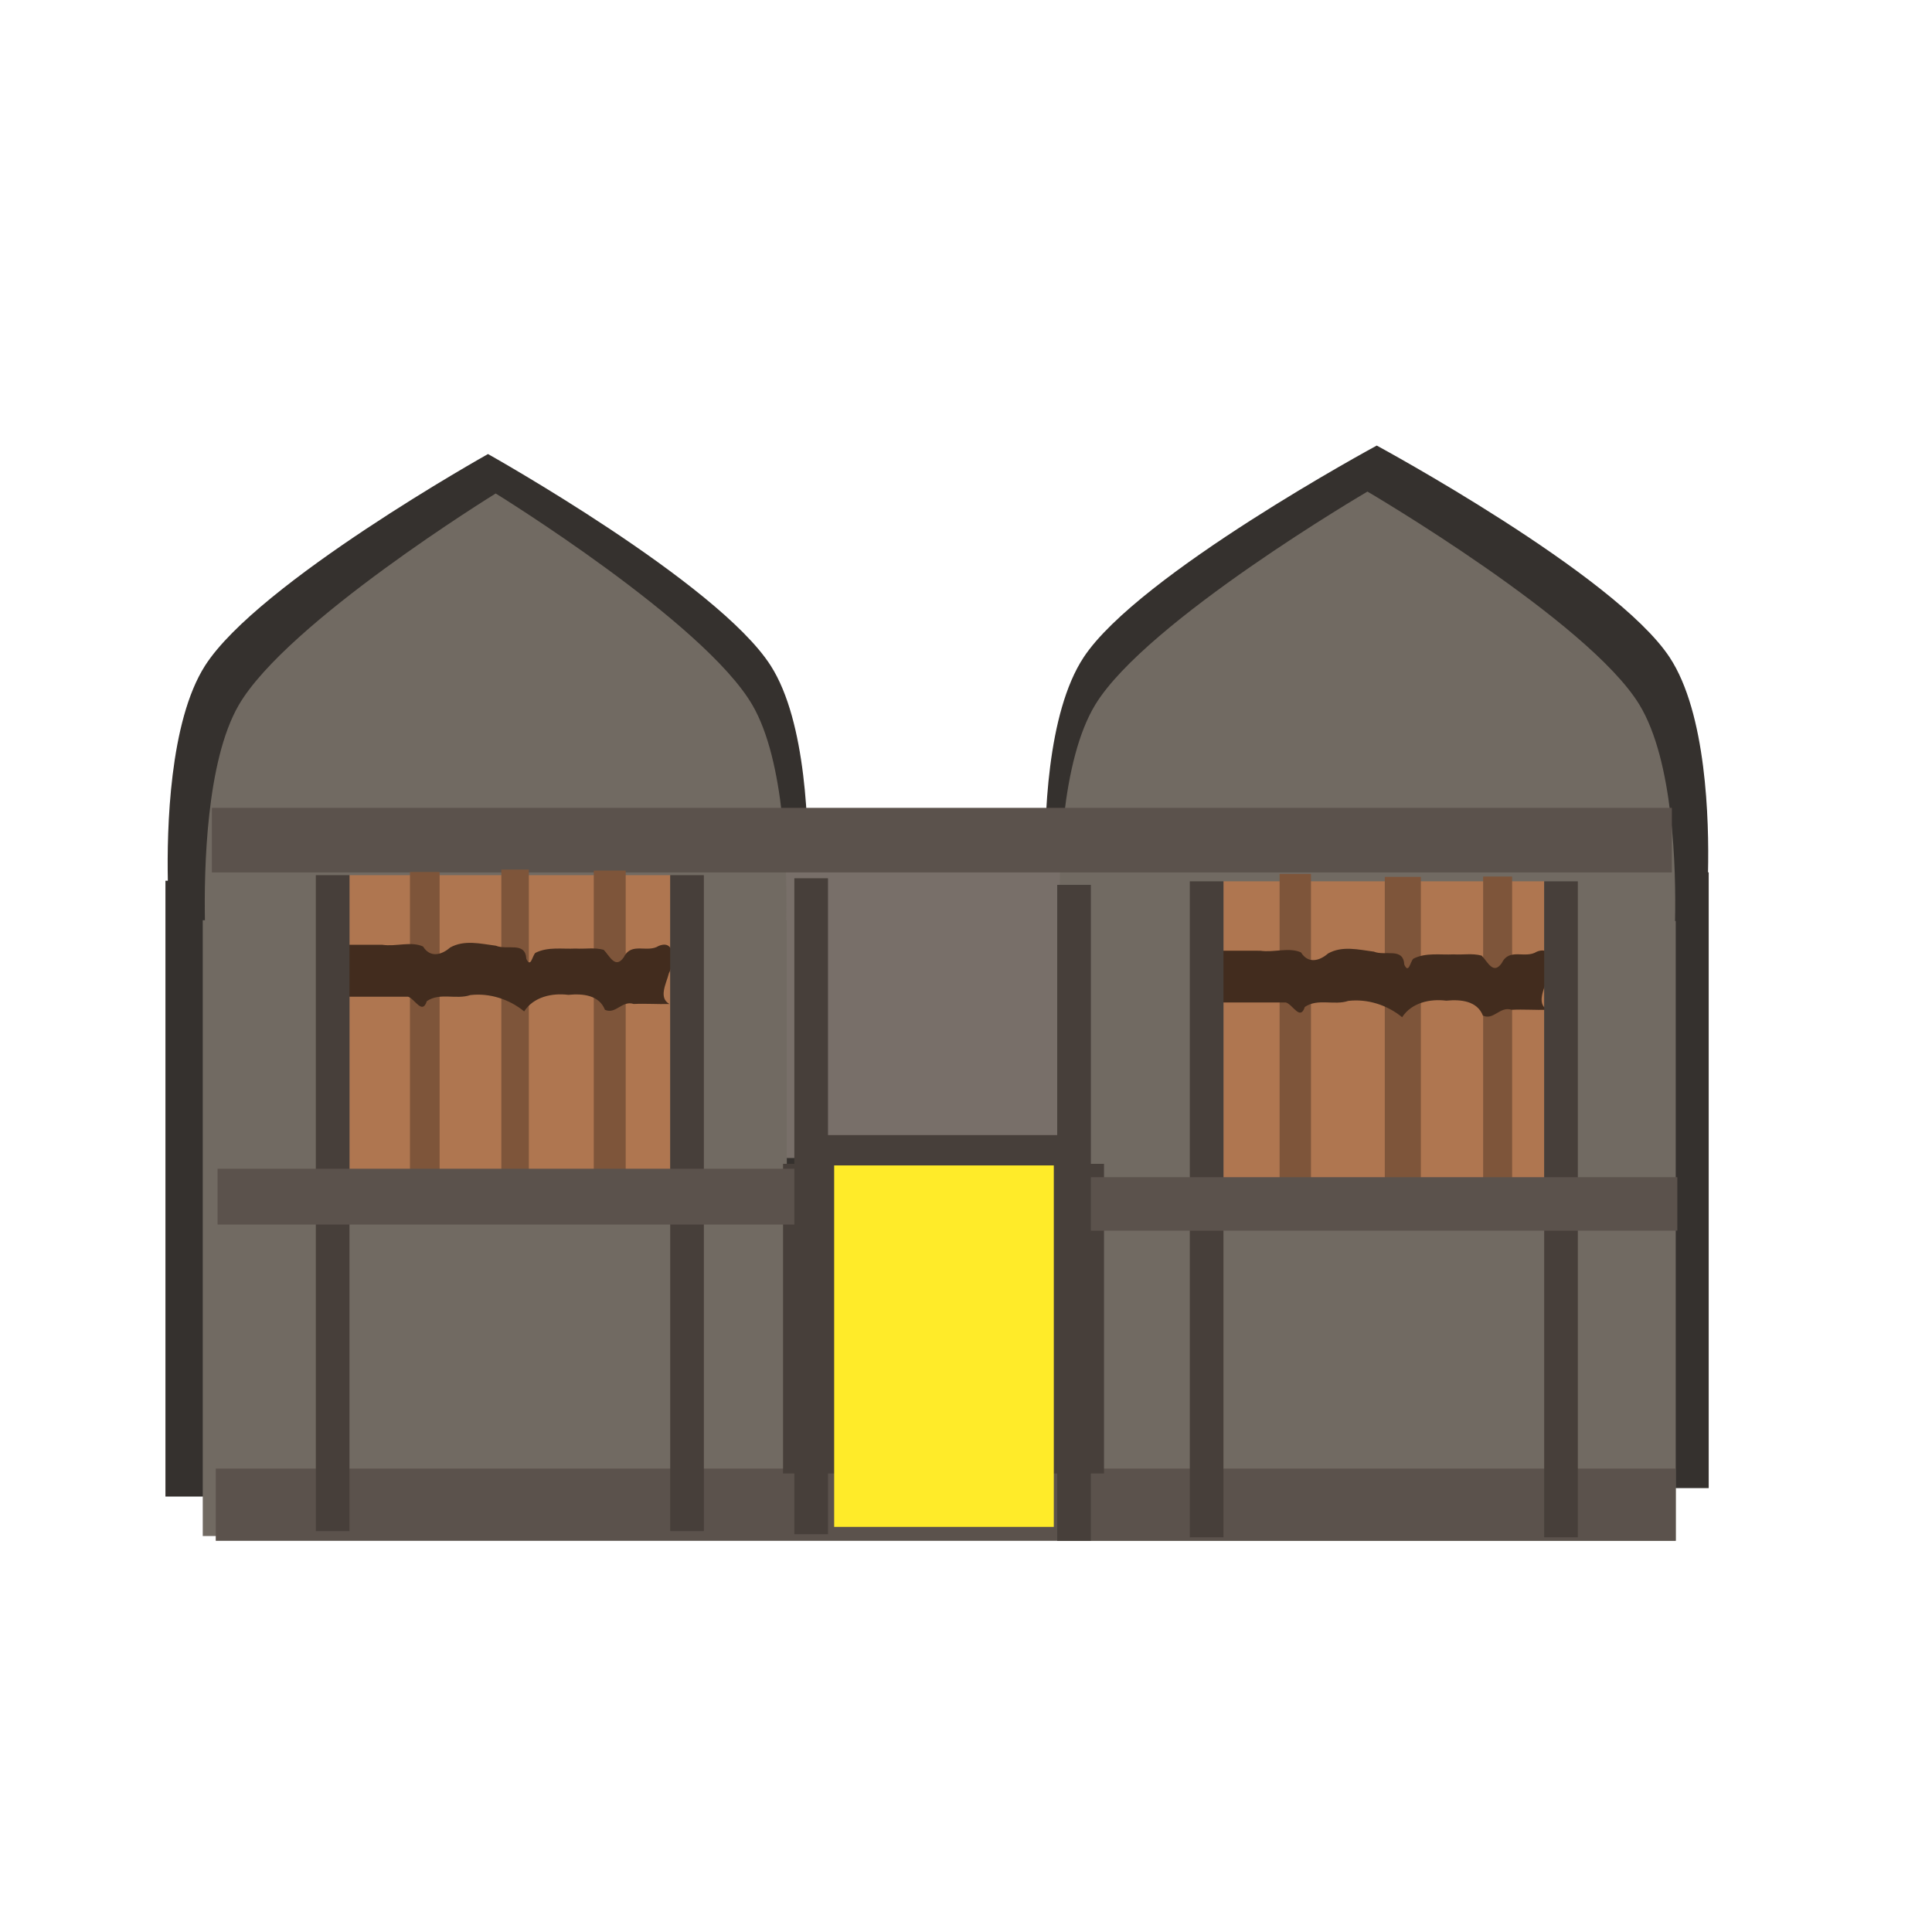
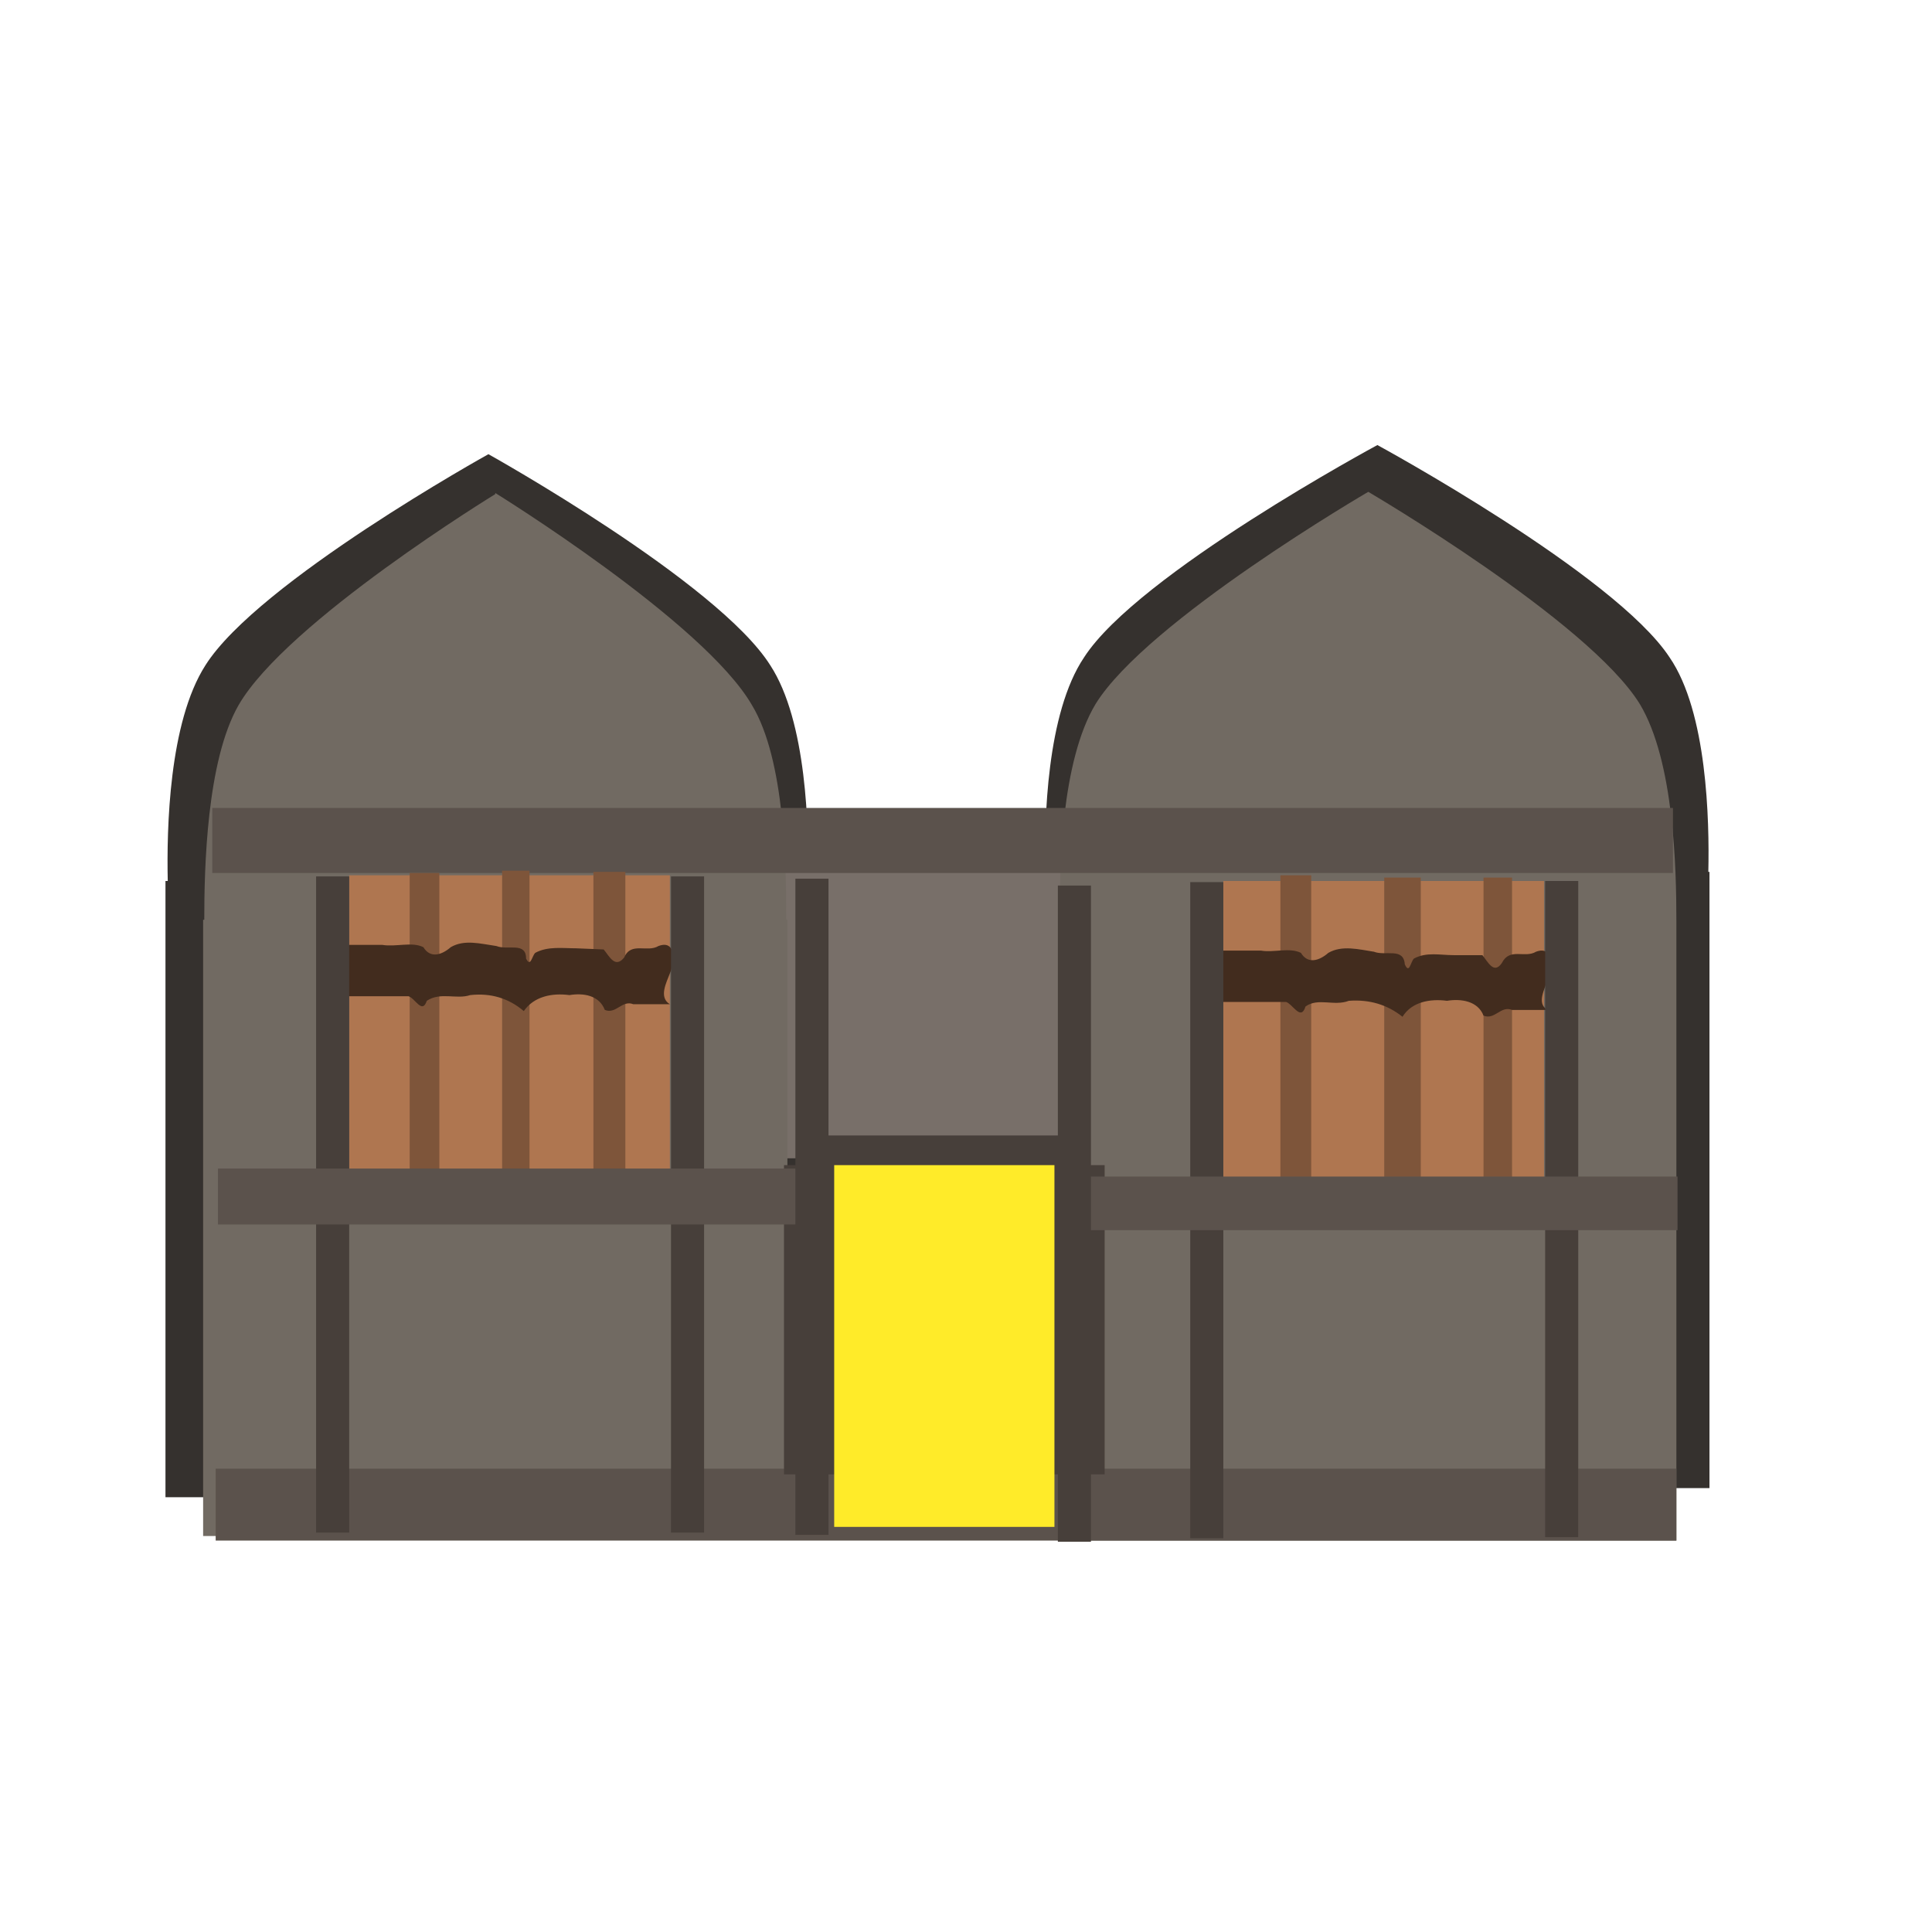
- <svg xmlns="http://www.w3.org/2000/svg" width="64" height="64" viewBox="0 0 16.933 16.933" version="1.1" id="svg3309">
-   <defs id="defs3303" />
-   <g id="layer1" transform="translate(0,-280.0666)">
-     <path style="opacity:1;fill:#35312e;fill-opacity:1;stroke:none;stroke-width:0.689;stroke-miterlimit:4;stroke-dasharray:none;stroke-opacity:1" d="m 12.066,283.972 c 0,0 -2.088,1.128 -2.568,1.855 -0.324,0.491 -0.347,1.432 -0.337,1.885 h -0.022 v 5.397 h 5.837 v -5.397 h -0.006 c 0.01,-0.454 -0.013,-1.394 -0.337,-1.885 -0.48,-0.727 -2.566,-1.855 -2.566,-1.855 z" id="rect1081-3-7-0-4" />
-     <path style="opacity:1;fill:#35312e;fill-opacity:1;stroke:none;stroke-width:0.677;stroke-miterlimit:4;stroke-dasharray:none;stroke-opacity:1" d="m 4.277,284.046 c 0,0 -2.016,1.128 -2.48,1.855 -0.313,0.491 -0.335,1.432 -0.326,1.885 h -0.021 v 5.397 h 5.637 v -5.397 h -0.006 c 0.009,-0.454 -0.012,-1.394 -0.326,-1.885 -0.464,-0.727 -2.478,-1.855 -2.478,-1.855 z" id="rect1081-3-7-0" />
-     <rect style="opacity:1;fill:#786f69;fill-opacity:1;stroke:none;stroke-width:0.701;stroke-miterlimit:4;stroke-dasharray:none;stroke-opacity:1" id="rect1081-3" width="10.9" height="2.989" x="3.365" y="287.227" />
-     <path style="opacity:1;fill:#716a62;fill-opacity:1;stroke:none;stroke-width:0.645;stroke-miterlimit:4;stroke-dasharray:none;stroke-opacity:1" d="m 4.344,284.392 c 0,0 -1.831,1.128 -2.252,1.855 -0.284,0.491 -0.304,1.432 -0.296,1.885 h -0.019 v 5.397 h 5.119 v -5.397 h -0.005 c 0.009,-0.454 -0.011,-1.394 -0.296,-1.885 -0.421,-0.727 -2.25,-1.855 -2.25,-1.855 z" id="rect1081-3-7" />
-     <path style="opacity:1;fill:#716a62;fill-opacity:1;stroke:none;stroke-width:0.666;stroke-miterlimit:4;stroke-dasharray:none;stroke-opacity:1" d="m 11.985,284.375 c 0,0 -1.939,1.135 -2.385,1.867 -0.301,0.494 -0.322,1.441 -0.313,1.897 h -0.021 v 5.431 h 5.421 v -5.431 h -0.006 c 0.009,-0.457 -0.012,-1.403 -0.313,-1.897 -0.446,-0.732 -2.383,-1.867 -2.383,-1.867 z" id="rect1081-3-7-8" />
-     <rect style="opacity:1;fill:#5b524c;fill-opacity:1;stroke:none;stroke-width:1.854;stroke-miterlimit:4;stroke-dasharray:none;stroke-opacity:1" id="rect1343-7" width="12.796" height="0.633" x="1.891" y="292.938" />
-     <rect style="opacity:1;fill:#af7650;fill-opacity:1;stroke:none;stroke-width:0.753;stroke-miterlimit:4;stroke-dasharray:none;stroke-opacity:1" id="rect1162" width="2.812" height="3.036" x="3.063" y="287.737" />
-     <rect style="opacity:1;fill:#af7650;fill-opacity:1;stroke:none;stroke-width:0.753;stroke-miterlimit:4;stroke-dasharray:none;stroke-opacity:1" id="rect1162-7" width="2.812" height="3.036" x="10.723" y="287.791" />
-     <rect style="opacity:1;fill:#5b524c;fill-opacity:1;stroke:none;stroke-width:1.754;stroke-miterlimit:4;stroke-dasharray:none;stroke-opacity:1" id="rect1343" width="12.796" height="0.566" x="1.857" y="287.147" />
-     <rect style="opacity:1;fill:#473f3a;fill-opacity:1;stroke:none;stroke-width:0.535;stroke-miterlimit:4;stroke-dasharray:none;stroke-opacity:1" id="rect1343-8-0" width="2.291" height="0.295" x="7.081" y="290.015" />
-     <rect style="opacity:1;fill:#473f3a;fill-opacity:1;stroke:none;stroke-width:0.81;stroke-miterlimit:4;stroke-dasharray:none;stroke-opacity:1" id="rect1343-8-0-3" width="2.714" height="0.569" x="290.267" y="-9.676" transform="rotate(90)" />
-     <rect style="opacity:1;fill:#473f3a;fill-opacity:1;stroke:none;stroke-width:0.79;stroke-miterlimit:4;stroke-dasharray:none;stroke-opacity:1" id="rect1343-8-0-3-9" width="2.714" height="0.542" x="290.267" y="-7.405" transform="rotate(90)" />
-     <rect style="opacity:1;fill:#7e553a;fill-opacity:1;stroke:none;stroke-width:0.563;stroke-miterlimit:4;stroke-dasharray:none;stroke-opacity:1" id="rect1343-8-0-3-9-8" width="2.864" height="0.26" x="287.709" y="-3.853" transform="rotate(90)" />
-     <rect style="opacity:1;fill:#7e553a;fill-opacity:1;stroke:none;stroke-width:0.541;stroke-miterlimit:4;stroke-dasharray:none;stroke-opacity:1" id="rect1343-8-0-3-9-8-0" width="2.864" height="0.241" x="287.688" y="-4.635" transform="rotate(90)" />
-     <rect style="opacity:1;fill:#7e553a;fill-opacity:1;stroke:none;stroke-width:0.583;stroke-miterlimit:4;stroke-dasharray:none;stroke-opacity:1" id="rect1343-8-0-3-9-8-4" width="2.864" height="0.28" x="287.697" y="-5.484" transform="rotate(90)" />
-     <rect style="opacity:1;fill:#7e553a;fill-opacity:1;stroke:none;stroke-width:0.578;stroke-miterlimit:4;stroke-dasharray:none;stroke-opacity:1" id="rect1343-8-0-3-9-8-7" width="2.864" height="0.275" x="287.726" y="-11.49" transform="rotate(90)" />
-     <rect style="opacity:1;fill:#7e553a;fill-opacity:1;stroke:none;stroke-width:0.62;stroke-miterlimit:4;stroke-dasharray:none;stroke-opacity:1" id="rect1343-8-0-3-9-8-8" width="2.864" height="0.316" x="287.752" y="-12.453" transform="rotate(90)" />
-     <rect style="opacity:1;fill:#7e553a;fill-opacity:1;stroke:none;stroke-width:0.556;stroke-miterlimit:4;stroke-dasharray:none;stroke-opacity:1" id="rect1343-8-0-3-9-8-45" width="2.864" height="0.254" x="287.749" y="-13.253" transform="rotate(90)" />
-     <path style="fill:#422c1e;fill-opacity:1;stroke:none;stroke-width:0.256px;stroke-linecap:butt;stroke-linejoin:miter;stroke-opacity:1" d="m 2.994,288.802 c 0.194,0 0.388,0 0.582,0 0.061,0.019 0.125,0.163 0.165,0.039 0.114,-0.078 0.257,-0.011 0.381,-0.053 0.168,-0.02 0.342,0.036 0.472,0.143 0.083,-0.128 0.245,-0.163 0.387,-0.145 0.129,-0.013 0.271,0.003 0.321,0.131 0.095,0.043 0.149,-0.085 0.252,-0.051 0.104,-0.005 0.208,0.003 0.313,2.2e-4 -0.099,-0.056 -0.026,-0.182 -0.005,-0.268 0.044,-0.084 0.065,-0.304 -0.089,-0.241 -0.101,0.064 -0.239,-0.037 -0.305,0.098 -0.075,0.109 -0.124,-0.01 -0.177,-0.064 -0.078,-0.022 -0.163,-0.006 -0.245,-0.011 -0.118,0.006 -0.244,-0.018 -0.354,0.038 -0.028,0.028 -0.04,0.136 -0.079,0.052 -0.009,-0.155 -0.167,-0.073 -0.267,-0.115 -0.133,-0.017 -0.276,-0.054 -0.401,0.016 -0.076,0.067 -0.176,0.091 -0.237,-0.009 -0.106,-0.048 -0.238,0.003 -0.357,-0.015 -0.125,-8e-5 -0.249,-3.7e-4 -0.374,-1.4e-4 0.014,0.119 -0.028,0.245 0.021,0.359 0.008,0.031 0.007,0.064 -0.004,0.094 z" id="path1179" />
-     <path style="fill:#422c1e;fill-opacity:1;stroke:none;stroke-width:0.256px;stroke-linecap:butt;stroke-linejoin:miter;stroke-opacity:1" d="m 10.689,288.853 c 0.194,0 0.388,0 0.582,0 0.061,0.019 0.125,0.163 0.165,0.039 0.114,-0.078 0.257,-0.011 0.381,-0.053 0.168,-0.02 0.342,0.036 0.472,0.143 0.083,-0.128 0.245,-0.163 0.387,-0.145 0.129,-0.013 0.271,0.003 0.321,0.131 0.095,0.043 0.149,-0.085 0.252,-0.051 0.104,-0.005 0.208,0.003 0.313,2.1e-4 -0.099,-0.056 -0.026,-0.182 -0.005,-0.268 0.044,-0.084 0.065,-0.304 -0.089,-0.241 -0.101,0.064 -0.239,-0.037 -0.305,0.098 -0.075,0.109 -0.124,-0.01 -0.177,-0.064 -0.078,-0.022 -0.163,-0.006 -0.245,-0.011 -0.118,0.006 -0.244,-0.018 -0.354,0.038 -0.028,0.028 -0.04,0.136 -0.079,0.052 -0.009,-0.155 -0.167,-0.073 -0.267,-0.114 -0.133,-0.017 -0.276,-0.054 -0.401,0.016 -0.076,0.067 -0.176,0.091 -0.237,-0.009 -0.106,-0.048 -0.238,0.003 -0.357,-0.015 -0.125,-6e-5 -0.249,-3.6e-4 -0.374,-1.3e-4 0.014,0.119 -0.028,0.245 0.021,0.359 0.008,0.031 0.007,0.064 -0.004,0.094 z" id="path1179-6" />
-     <rect style="opacity:1;fill:#473f3a;fill-opacity:1;stroke:none;stroke-width:0.848;stroke-miterlimit:4;stroke-dasharray:none;stroke-opacity:1" id="rect1343-8-0-3-9-4" width="5.749" height="0.295" x="287.737" y="-3.063" transform="rotate(90)" />
-     <rect style="opacity:1;fill:#473f3a;fill-opacity:1;stroke:none;stroke-width:0.848;stroke-miterlimit:4;stroke-dasharray:none;stroke-opacity:1" id="rect1343-8-0-3-9-4-4" width="5.749" height="0.295" x="287.737" y="-6.169" transform="rotate(90)" />
-     <rect style="opacity:1;fill:#473f3a;fill-opacity:1;stroke:none;stroke-width:0.848;stroke-miterlimit:4;stroke-dasharray:none;stroke-opacity:1" id="rect1343-8-0-3-9-4-9" width="5.749" height="0.295" x="287.791" y="-10.723" transform="rotate(90)" />
-     <rect style="opacity:1;fill:#473f3a;fill-opacity:1;stroke:none;stroke-width:0.848;stroke-miterlimit:4;stroke-dasharray:none;stroke-opacity:1" id="rect1343-8-0-3-9-4-45" width="5.749" height="0.295" x="-293.54" y="-13.829" transform="matrix(0,-1,-1,0,0,0)" />
-     <rect style="opacity:1;fill:#5b524c;fill-opacity:1;stroke:none;stroke-width:1.015;stroke-miterlimit:4;stroke-dasharray:none;stroke-opacity:1" id="rect1343-8" width="5.174" height="0.469" x="9.527" y="290.384" />
-     <rect style="opacity:1;fill:#5b524c;fill-opacity:1;stroke:none;stroke-width:1.036;stroke-miterlimit:4;stroke-dasharray:none;stroke-opacity:1" id="rect1343-8-1" width="5.174" height="0.489" x="1.907" y="290.31" />
-     <rect style="opacity:1;fill:#473f3a;fill-opacity:1;stroke:none;stroke-width:0.848;stroke-miterlimit:4;stroke-dasharray:none;stroke-opacity:1" id="rect1343-8-0-3-9-4-4-9" width="5.749" height="0.295" x="287.764" y="-7.257" transform="rotate(90)" />
-     <rect style="opacity:1;fill:#473f3a;fill-opacity:1;stroke:none;stroke-width:0.848;stroke-miterlimit:4;stroke-dasharray:none;stroke-opacity:1" id="rect1343-8-0-3-9-4-4-3" width="5.749" height="0.295" x="287.822" y="-9.561" transform="rotate(90)" />
-     <rect style="opacity:1;fill:#ffeb29;fill-opacity:1;stroke:none;stroke-width:0.627;stroke-miterlimit:4;stroke-dasharray:none;stroke-opacity:1" id="rect1341" width="1.925" height="3.168" x="7.311" y="290.281" />
-   </g>
+ <svg xmlns="http://www.w3.org/2000/svg" width="64" height="64" viewBox="0 0 16.93 16.93">
+   <path d="M12.07 283.97s-2.1 1.13-2.57 1.86c-.33.49-.35 1.43-.34 1.88h-.02v5.4h5.84v-5.4h-.01c.01-.45-.01-1.4-.34-1.88-.48-.73-2.56-1.86-2.56-1.86" style="opacity:1;fill:#35312e;fill-opacity:1;stroke:none;stroke-width:.689;stroke-miterlimit:4;stroke-dasharray:none;stroke-opacity:1" transform="translate(0 -280.07)" />
+   <path d="M4.28 284.05s-2.02 1.12-2.48 1.85c-.32.5-.34 1.43-.33 1.89h-.02v5.4h5.64v-5.4h-.01c.01-.46-.01-1.4-.33-1.89-.46-.73-2.47-1.85-2.47-1.85" style="opacity:1;fill:#35312e;fill-opacity:1;stroke:none;stroke-width:.677;stroke-miterlimit:4;stroke-dasharray:none;stroke-opacity:1" transform="translate(0 -280.07)" />
+   <path d="M3.36 287.23h10.9v2.99H3.36z" style="opacity:1;fill:#786f69;fill-opacity:1;stroke:none;stroke-width:.701;stroke-miterlimit:4;stroke-dasharray:none;stroke-opacity:1" transform="translate(0 -280.07)" />
+   <path d="M4.34 284.4s-1.83 1.12-2.25 1.85c-.28.49-.3 1.43-.3 1.88h-.01v5.4H6.9v-5.4h-.01c0-.45-.01-1.4-.3-1.88-.42-.73-2.25-1.86-2.25-1.86" style="opacity:1;fill:#716a62;fill-opacity:1;stroke:none;stroke-width:.645;stroke-miterlimit:4;stroke-dasharray:none;stroke-opacity:1" transform="translate(0 -280.07)" />
+   <path d="M11.99 284.38s-1.94 1.13-2.39 1.86c-.3.5-.32 1.44-.31 1.9h-.02v5.43h5.42v-5.43c0-.46-.02-1.4-.32-1.9-.45-.73-2.38-1.86-2.38-1.86" style="opacity:1;fill:#716a62;fill-opacity:1;stroke:none;stroke-width:.666;stroke-miterlimit:4;stroke-dasharray:none;stroke-opacity:1" transform="translate(0 -280.07)" />
+   <path d="M1.89 292.94h12.8v.63H1.89z" style="opacity:1;fill:#5b524c;fill-opacity:1;stroke:none;stroke-width:1.854;stroke-miterlimit:4;stroke-dasharray:none;stroke-opacity:1" transform="translate(0 -280.07)" />
+   <path d="M3.06 287.74h2.81v3.04H3.06zm7.66.05h2.81v3.04h-2.81z" style="opacity:1;fill:#af7650;fill-opacity:1;stroke:none;stroke-width:.753;stroke-miterlimit:4;stroke-dasharray:none;stroke-opacity:1" transform="translate(0 -280.07)" />
+   <path d="M1.86 287.15h12.8v.57H1.86z" style="opacity:1;fill:#5b524c;fill-opacity:1;stroke:none;stroke-width:1.754;stroke-miterlimit:4;stroke-dasharray:none;stroke-opacity:1" transform="translate(0 -280.07)" />
+   <path d="M7.08 290.02h2.29v.29H7.08z" style="opacity:1;fill:#473f3a;fill-opacity:1;stroke:none;stroke-width:.535;stroke-miterlimit:4;stroke-dasharray:none;stroke-opacity:1" transform="translate(0 -280.07)" />
+   <path d="M290.27-9.68h2.71v.57h-2.71z" style="opacity:1;fill:#473f3a;fill-opacity:1;stroke:none;stroke-width:.81;stroke-miterlimit:4;stroke-dasharray:none;stroke-opacity:1" transform="rotate(90 140.03 -140.03)" />
+   <path d="M290.27-7.41h2.71v.54h-2.71z" style="opacity:1;fill:#473f3a;fill-opacity:1;stroke:none;stroke-width:.79;stroke-miterlimit:4;stroke-dasharray:none;stroke-opacity:1" transform="rotate(90 140.03 -140.03)" />
+   <path d="M287.71-3.85h2.86v.26h-2.86z" style="opacity:1;fill:#7e553a;fill-opacity:1;stroke:none;stroke-width:.563;stroke-miterlimit:4;stroke-dasharray:none;stroke-opacity:1" transform="rotate(90 140.03 -140.03)" />
+   <path d="M287.69-4.64h2.86v.24h-2.86z" style="opacity:1;fill:#7e553a;fill-opacity:1;stroke:none;stroke-width:.541;stroke-miterlimit:4;stroke-dasharray:none;stroke-opacity:1" transform="rotate(90 140.03 -140.03)" />
+   <path d="M287.7-5.48h2.86v.28h-2.86z" style="opacity:1;fill:#7e553a;fill-opacity:1;stroke:none;stroke-width:.583;stroke-miterlimit:4;stroke-dasharray:none;stroke-opacity:1" transform="rotate(90 140.03 -140.03)" />
+   <path d="M287.73-11.49h2.86v.27h-2.86z" style="opacity:1;fill:#7e553a;fill-opacity:1;stroke:none;stroke-width:.578;stroke-miterlimit:4;stroke-dasharray:none;stroke-opacity:1" transform="rotate(90 140.03 -140.03)" />
+   <path d="M287.75-12.45h2.86v.32h-2.86z" style="opacity:1;fill:#7e553a;fill-opacity:1;stroke:none;stroke-width:.62;stroke-miterlimit:4;stroke-dasharray:none;stroke-opacity:1" transform="rotate(90 140.03 -140.03)" />
+   <path d="M287.75-13.25h2.86v.25h-2.86z" style="opacity:1;fill:#7e553a;fill-opacity:1;stroke:none;stroke-width:.556;stroke-miterlimit:4;stroke-dasharray:none;stroke-opacity:1" transform="rotate(90 140.03 -140.03)" />
+   <path d="M3 288.8h.58c.06.02.12.16.16.04.12-.08.26-.01.38-.05q.27-.03.47.14c.09-.13.25-.16.4-.14.12-.02.26 0 .31.13.1.04.15-.09.25-.05h.32c-.1-.06-.03-.19 0-.27.04-.09.06-.3-.1-.24-.1.06-.24-.04-.3.1-.08.1-.13-.01-.18-.07l-.24-.01c-.12 0-.25-.02-.36.04-.03.03-.04.13-.08.05 0-.15-.16-.07-.26-.11-.14-.02-.28-.06-.4.01-.08.07-.18.1-.24 0-.1-.05-.24 0-.36-.02h-.37c.01.12-.03.24.02.36zm7.69.05h.58c.06.02.13.17.17.04.11-.08.25 0 .38-.05q.27-.02.47.14c.08-.13.24-.16.39-.14.12-.02.27 0 .32.13.1.04.15-.09.25-.05h.31c-.1-.06-.02-.18 0-.27.04-.08.06-.3-.1-.24-.1.06-.23-.04-.3.1-.07.1-.12-.01-.17-.07h-.25c-.12 0-.24-.03-.35.03-.03.03-.04.14-.08.05-.01-.15-.17-.07-.27-.11-.13-.02-.28-.06-.4.01-.08.07-.18.1-.24 0-.1-.05-.24 0-.35-.02h-.38c.02.12-.03.25.02.36z" style="fill:#422c1e;fill-opacity:1;stroke:none;stroke-width:.256px;stroke-linecap:butt;stroke-linejoin:miter;stroke-opacity:1" transform="translate(0 -280.07)" />
+   <path d="M287.74-3.06h5.75v.29h-5.75zm0-3.11h5.75v.29h-5.75zm.05-4.55h5.75v.29h-5.75z" style="opacity:1;fill:#473f3a;fill-opacity:1;stroke:none;stroke-width:.848;stroke-miterlimit:4;stroke-dasharray:none;stroke-opacity:1" transform="rotate(90 140.03 -140.03)" />
+   <path d="M-293.54-13.83h5.75v.29h-5.75z" style="opacity:1;fill:#473f3a;fill-opacity:1;stroke:none;stroke-width:.848;stroke-miterlimit:4;stroke-dasharray:none;stroke-opacity:1" transform="matrix(0 -1 -1 0 0 -280.07)" />
+   <path d="M9.53 290.38h5.17v.47H9.53z" style="opacity:1;fill:#5b524c;fill-opacity:1;stroke:none;stroke-width:1.015;stroke-miterlimit:4;stroke-dasharray:none;stroke-opacity:1" transform="translate(0 -280.07)" />
+   <path d="M1.91 290.31h5.17v.49H1.91z" style="opacity:1;fill:#5b524c;fill-opacity:1;stroke:none;stroke-width:1.036;stroke-miterlimit:4;stroke-dasharray:none;stroke-opacity:1" transform="translate(0 -280.07)" />
+   <path d="M287.76-7.26h5.75v.29h-5.75zm.06-2.3h5.75v.29h-5.75z" style="opacity:1;fill:#473f3a;fill-opacity:1;stroke:none;stroke-width:.848;stroke-miterlimit:4;stroke-dasharray:none;stroke-opacity:1" transform="rotate(90 140.03 -140.03)" />
+   <path d="M7.31 290.28h1.93v3.17H7.31z" style="opacity:1;fill:#ffeb29;fill-opacity:1;stroke:none;stroke-width:.627;stroke-miterlimit:4;stroke-dasharray:none;stroke-opacity:1" transform="translate(0 -280.07)" />
</svg>
